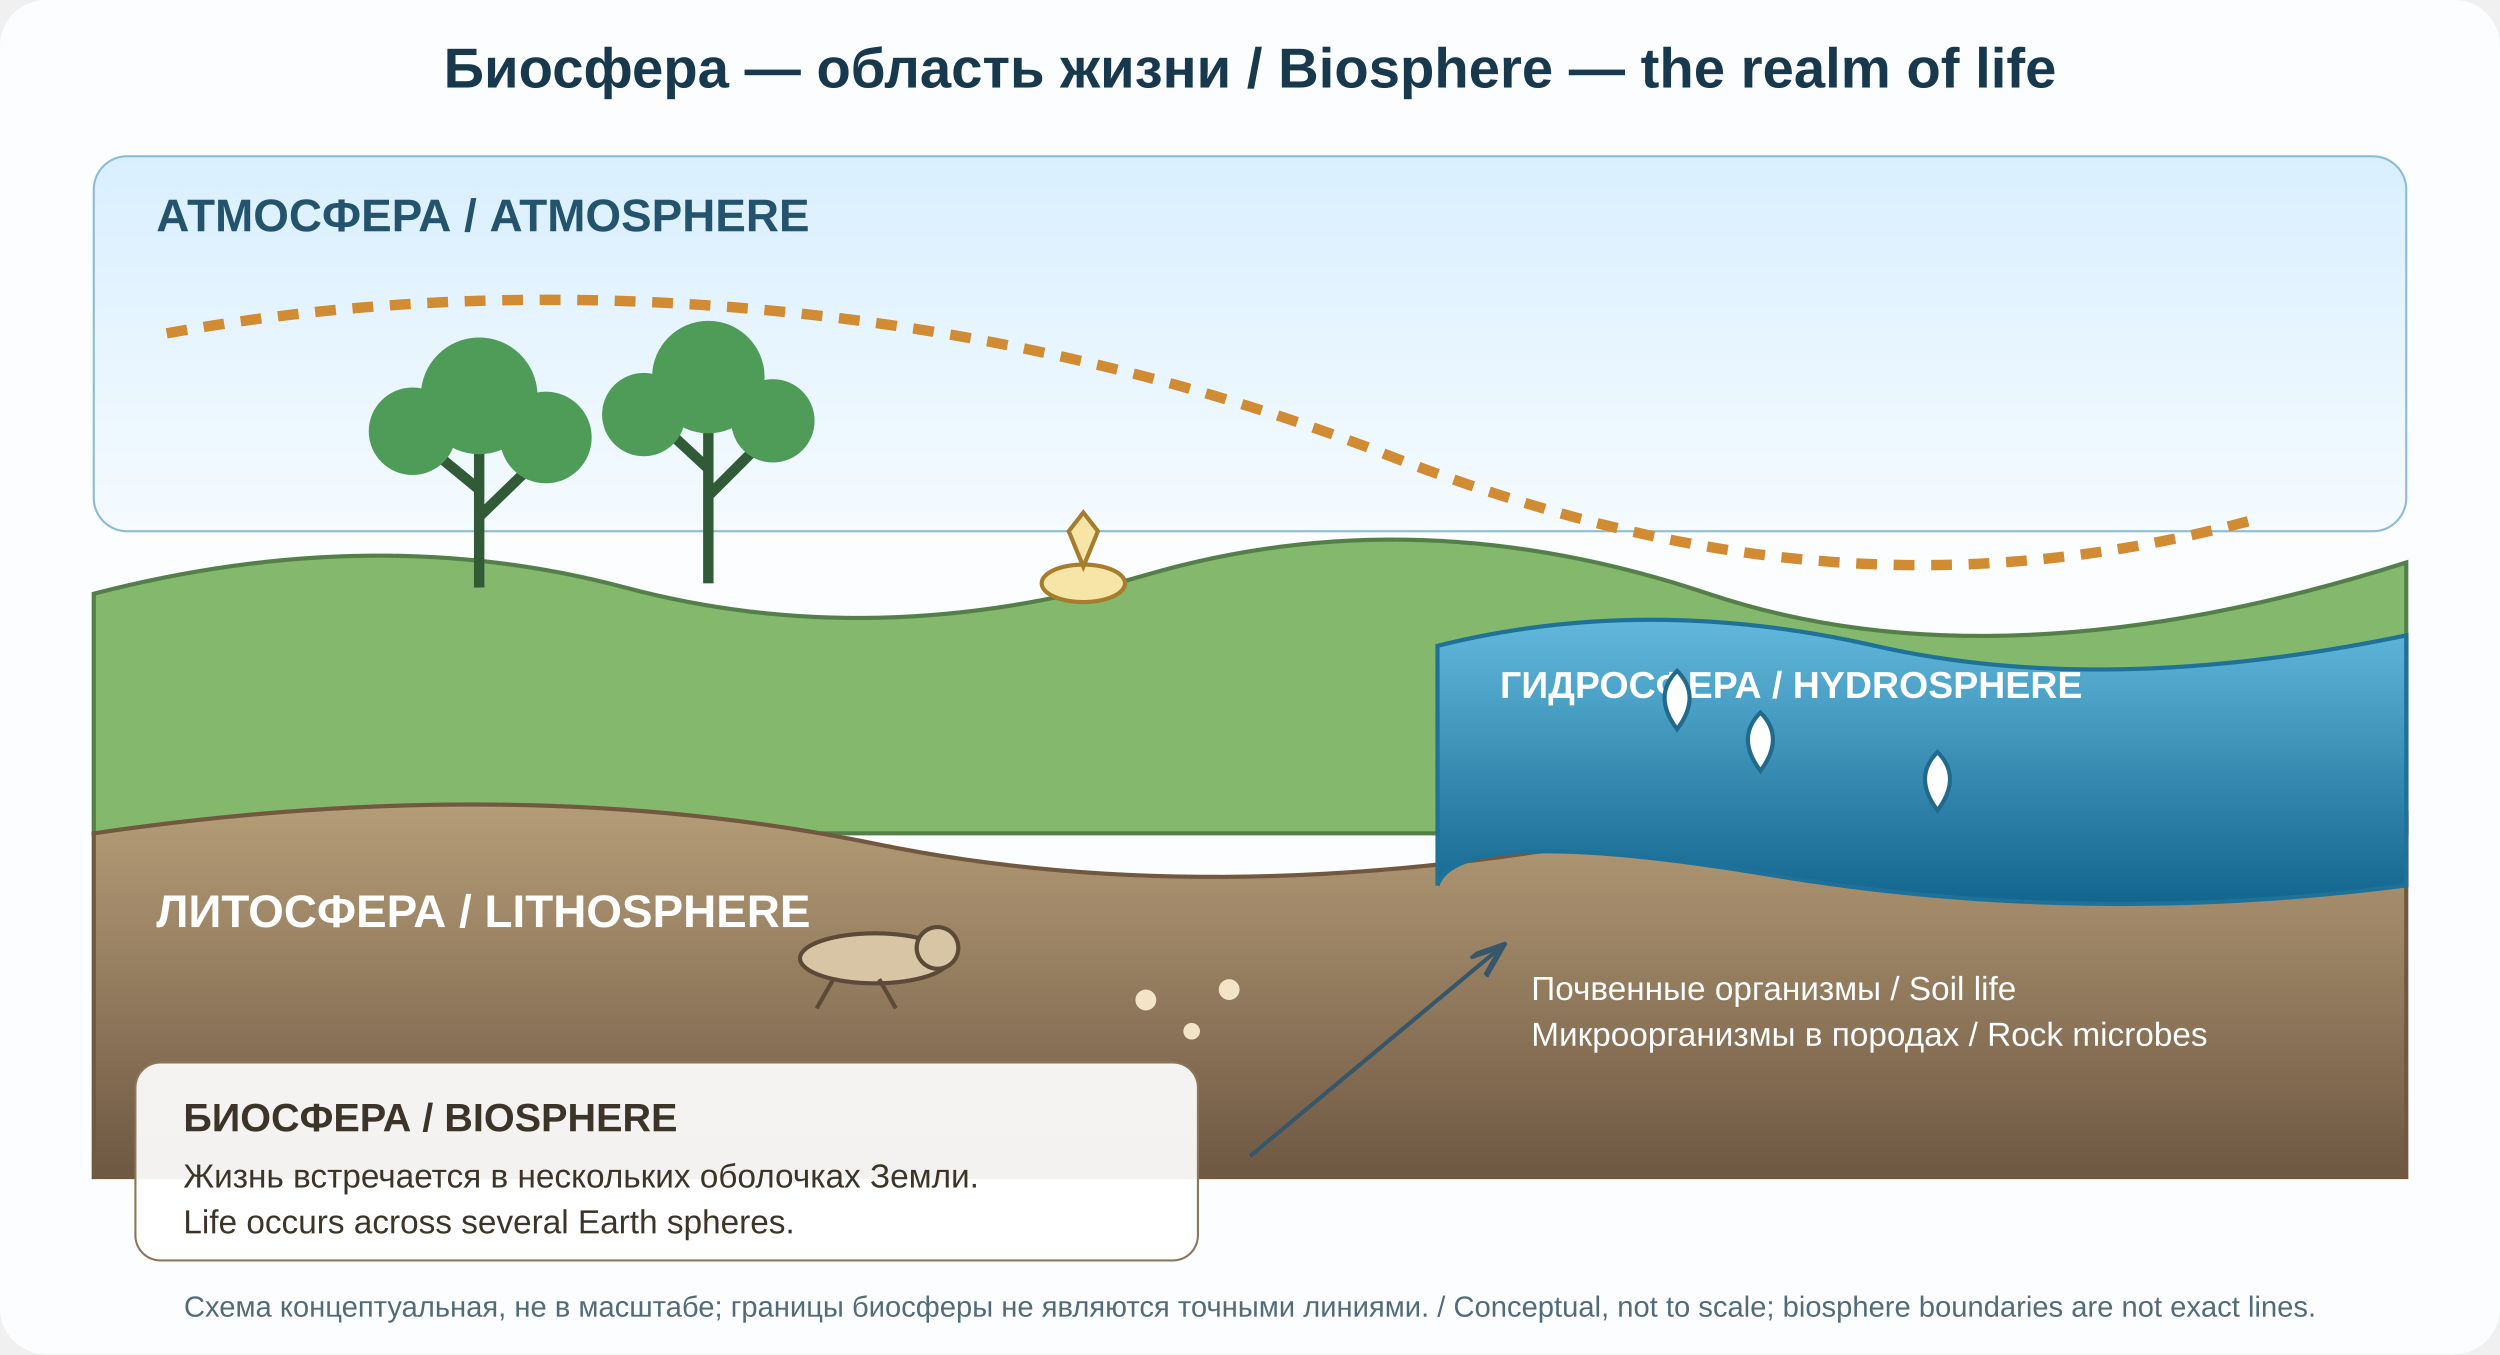
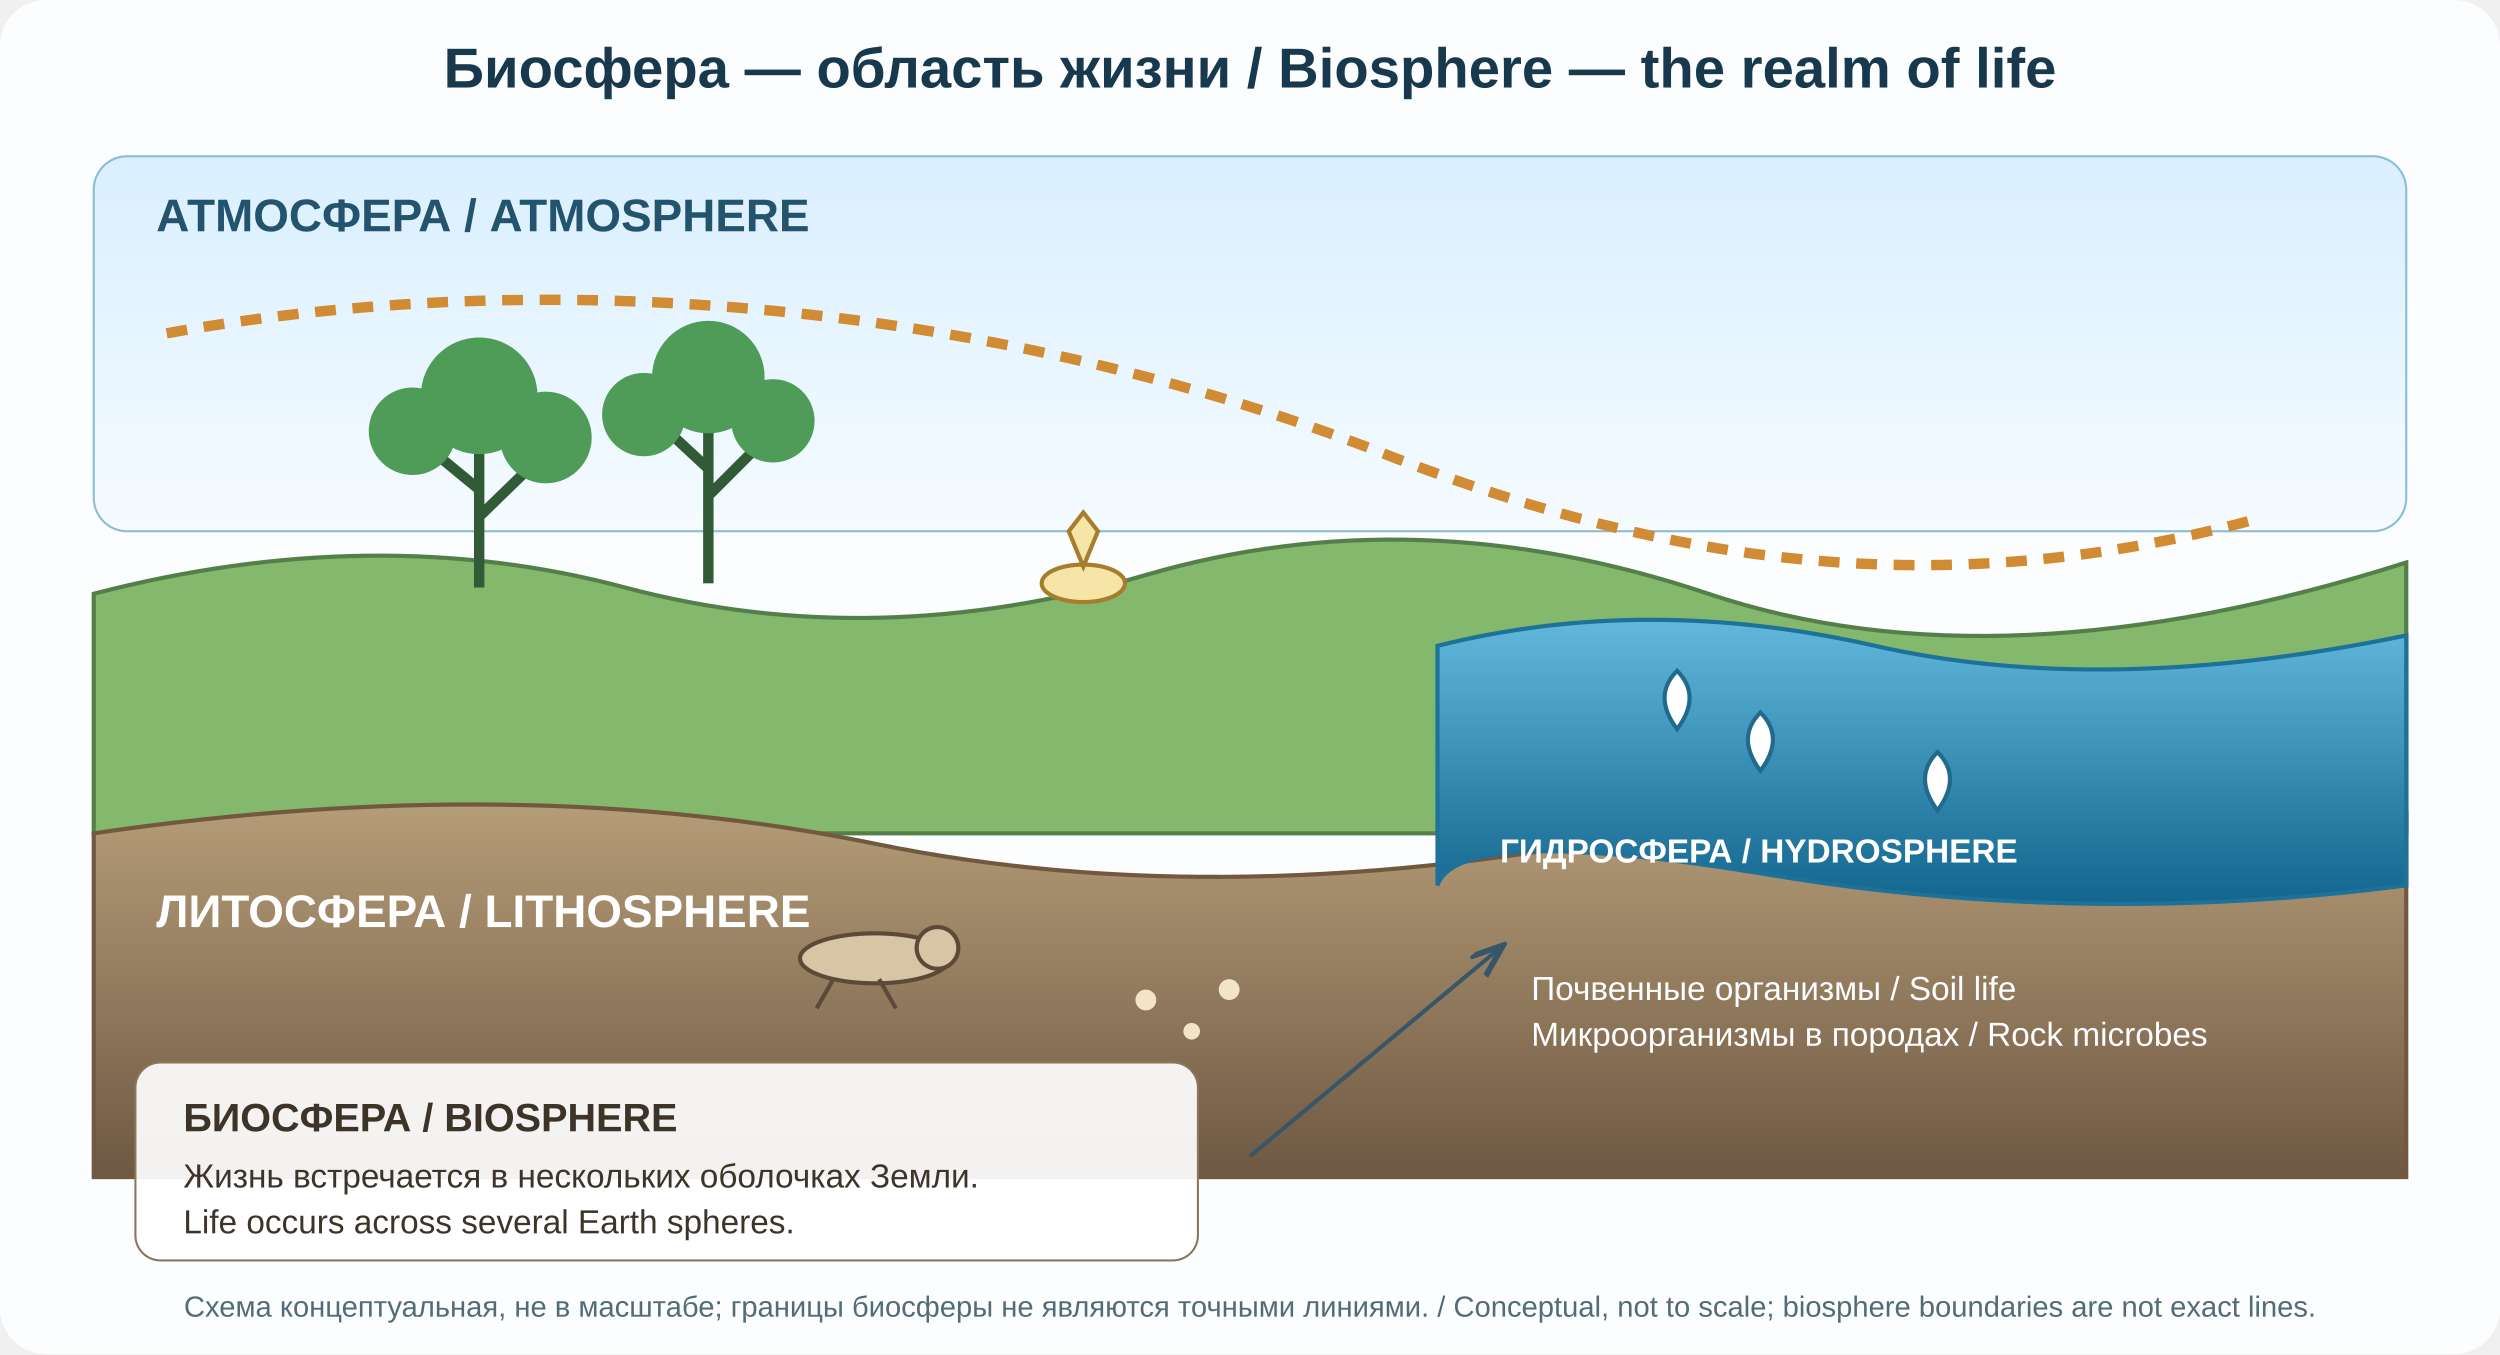
<svg xmlns="http://www.w3.org/2000/svg" viewBox="0 0 1200 650" role="img" aria-labelledby="title desc">
  <defs>
    <linearGradient id="sky" x2="0" y2="1">
      <stop stop-color="#d9efff" />
      <stop offset="1" stop-color="#f5fbff" />
    </linearGradient>
    <linearGradient id="sea" x2="0" y2="1">
      <stop stop-color="#62b8dc" />
      <stop offset="1" stop-color="#12658e" />
    </linearGradient>
    <linearGradient id="rock" x2="0" y2="1">
      <stop stop-color="#b9a17b" />
      <stop offset="1" stop-color="#6f5843" />
    </linearGradient>
    <marker id="arr" markerWidth="9" markerHeight="9" refX="7" refY="3" orient="auto">
      <path d="M0 0L8 3L0 6" fill="none" stroke="#38566a" stroke-width="1.4" />
    </marker>
  </defs>
  <rect width="1200" height="650" rx="22" fill="#fbfdff" />
  <text x="600" y="42" text-anchor="middle" font-family="Arial,sans-serif" font-size="27" font-weight="700" fill="#17384d">Биосфера — область жизни / Biosphere — the realm of life</text>
  <rect x="45" y="75" width="1110" height="180" rx="16" fill="url(#sky)" stroke="#8bbbd5" />
  <text x="75" y="111" font-family="Arial,sans-serif" font-size="22" font-weight="700" fill="#24536e">АТМОСФЕРА / ATMOSPHERE</text>
  <path d="M45 285 Q180 250 300 282 T550 276 T820 285 T1155 270 L1155 400 L45 400Z" fill="#83b86d" stroke="#557f49" stroke-width="2" />
  <path d="M45 400 Q250 370 420 405 T800 398 T1155 390 L1155 565 L45 565Z" fill="url(#rock)" stroke="#72583f" stroke-width="2" />
  <path d="M690 310 Q790 285 900 310 T1155 305 L1155 425 Q1000 445 850 420 T690 425Z" fill="url(#sea)" stroke="#1e7198" stroke-width="2" />
  <text x="75" y="445" font-family="Arial,sans-serif" font-size="22" font-weight="700" fill="#fff">ЛИТОСФЕРА / LITHOSPHERE</text>
-   <text x="720" y="335" font-family="Arial,sans-serif" font-size="18" font-weight="700" fill="#fff">ГИДРОСФЕРА / HYDROSPHERE</text>
+   <text x="720" y="414" font-family="Arial,sans-serif" font-size="16" font-weight="700" fill="#fff">ГИДРОСФЕРА / HYDROSPHERE</text>
  <g stroke="#315b36" stroke-width="5" fill="none">
    <path d="M230 282V205M230 235l-34-28M230 248l35-34M340 280V195M340 225l-28-26M340 238l30-30" />
  </g>
  <g fill="#4f9b58">
    <circle cx="230" cy="190" r="28" />
    <circle cx="198" cy="207" r="21" />
    <circle cx="262" cy="210" r="22" />
    <circle cx="340" cy="181" r="27" />
    <circle cx="309" cy="199" r="20" />
    <circle cx="371" cy="202" r="20" />
  </g>
  <g fill="#f6e5a7" stroke="#a67c2d" stroke-width="2">
    <ellipse cx="520" cy="280" rx="20" ry="9" />
    <path d="M520 272l-7-17 7-9 7 9z" />
  </g>
  <g fill="#fff" stroke="#226a8b" stroke-width="2">
    <path d="M805 350q-12-16 0-28q12 12 0 28z" />
    <path d="M845 370q-12-16 0-28q12 12 0 28z" />
    <path d="M930 389q-12-16 0-28q12 12 0 28z" />
  </g>
  <g fill="#d7c5a5" stroke="#5c4937" stroke-width="2">
    <ellipse cx="420" cy="460" rx="36" ry="12" />
    <circle cx="450" cy="455" r="10" />
    <path d="M400 470l-8 14m30-14l8 14" />
  </g>
  <g fill="#f3e4c8">
    <circle cx="550" cy="480" r="5" />
    <circle cx="572" cy="495" r="4" />
    <circle cx="590" cy="475" r="5" />
  </g>
  <path d="M80 160 C300 120 520 160 670 220 C800 270 930 290 1080 250" fill="none" stroke="#d18b32" stroke-width="5" stroke-dasharray="10 8" />
  <rect x="65" y="510" width="510" height="95" rx="12" fill="#fff" fill-opacity=".92" stroke="#8c7659" />
  <text x="88" y="543" font-family="Arial,sans-serif" font-size="19" font-weight="700" fill="#3d3429">БИОСФЕРА / BIOSPHERE</text>
  <text x="88" y="570" font-family="Arial,sans-serif" font-size="16" fill="#3d3429">Жизнь встречается в нескольких оболочках Земли.</text>
  <text x="88" y="592" font-family="Arial,sans-serif" font-size="16" fill="#3d3429">Life occurs across several Earth spheres.</text>
  <path d="M600 555L720 455" stroke="#38566a" stroke-width="2" marker-end="url(#arr)" />
  <text x="735" y="480" font-family="Arial,sans-serif" font-size="16" fill="#fff">Почвенные организмы / Soil life</text>
  <text x="735" y="502" font-family="Arial,sans-serif" font-size="16" fill="#fff">Микроорганизмы в породах / Rock microbes</text>
  <text x="600" y="632" text-anchor="middle" font-family="Arial,sans-serif" font-size="14" fill="#536b78">Схема концептуальная, не в масштабе; границы биосферы не являются точными линиями. / Conceptual, not to scale; biosphere boundaries are not exact lines.</text>
</svg>
